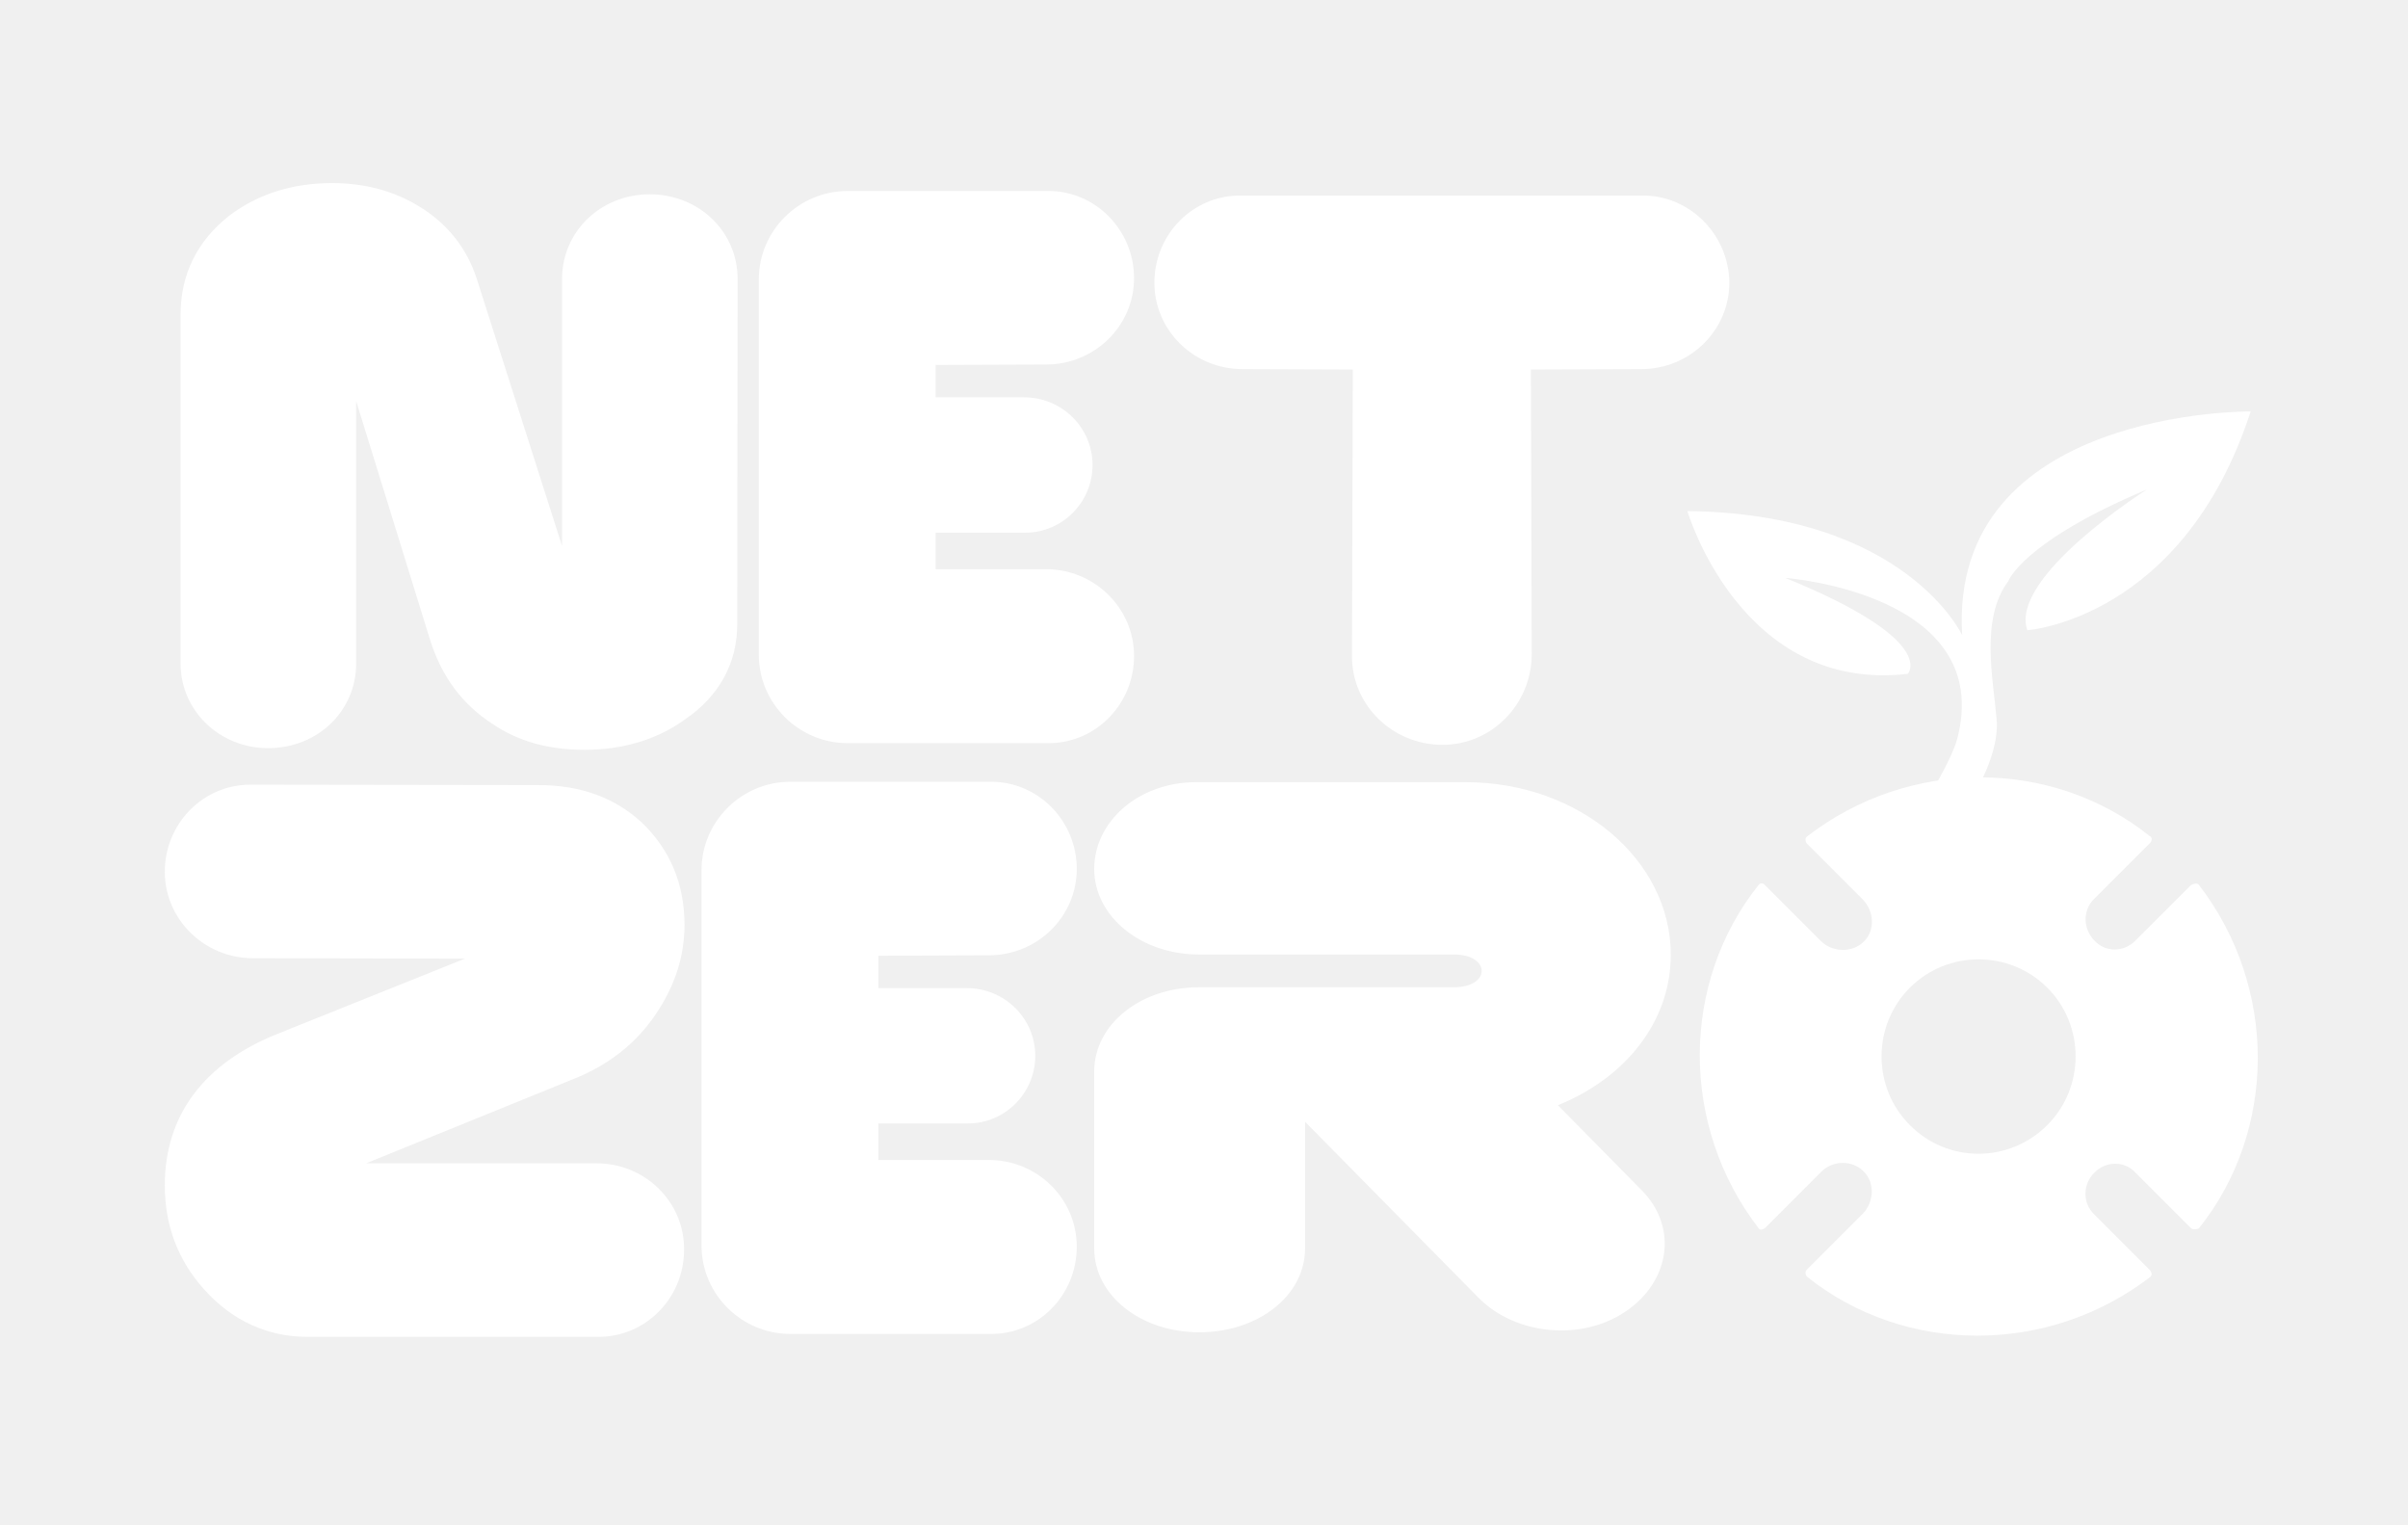
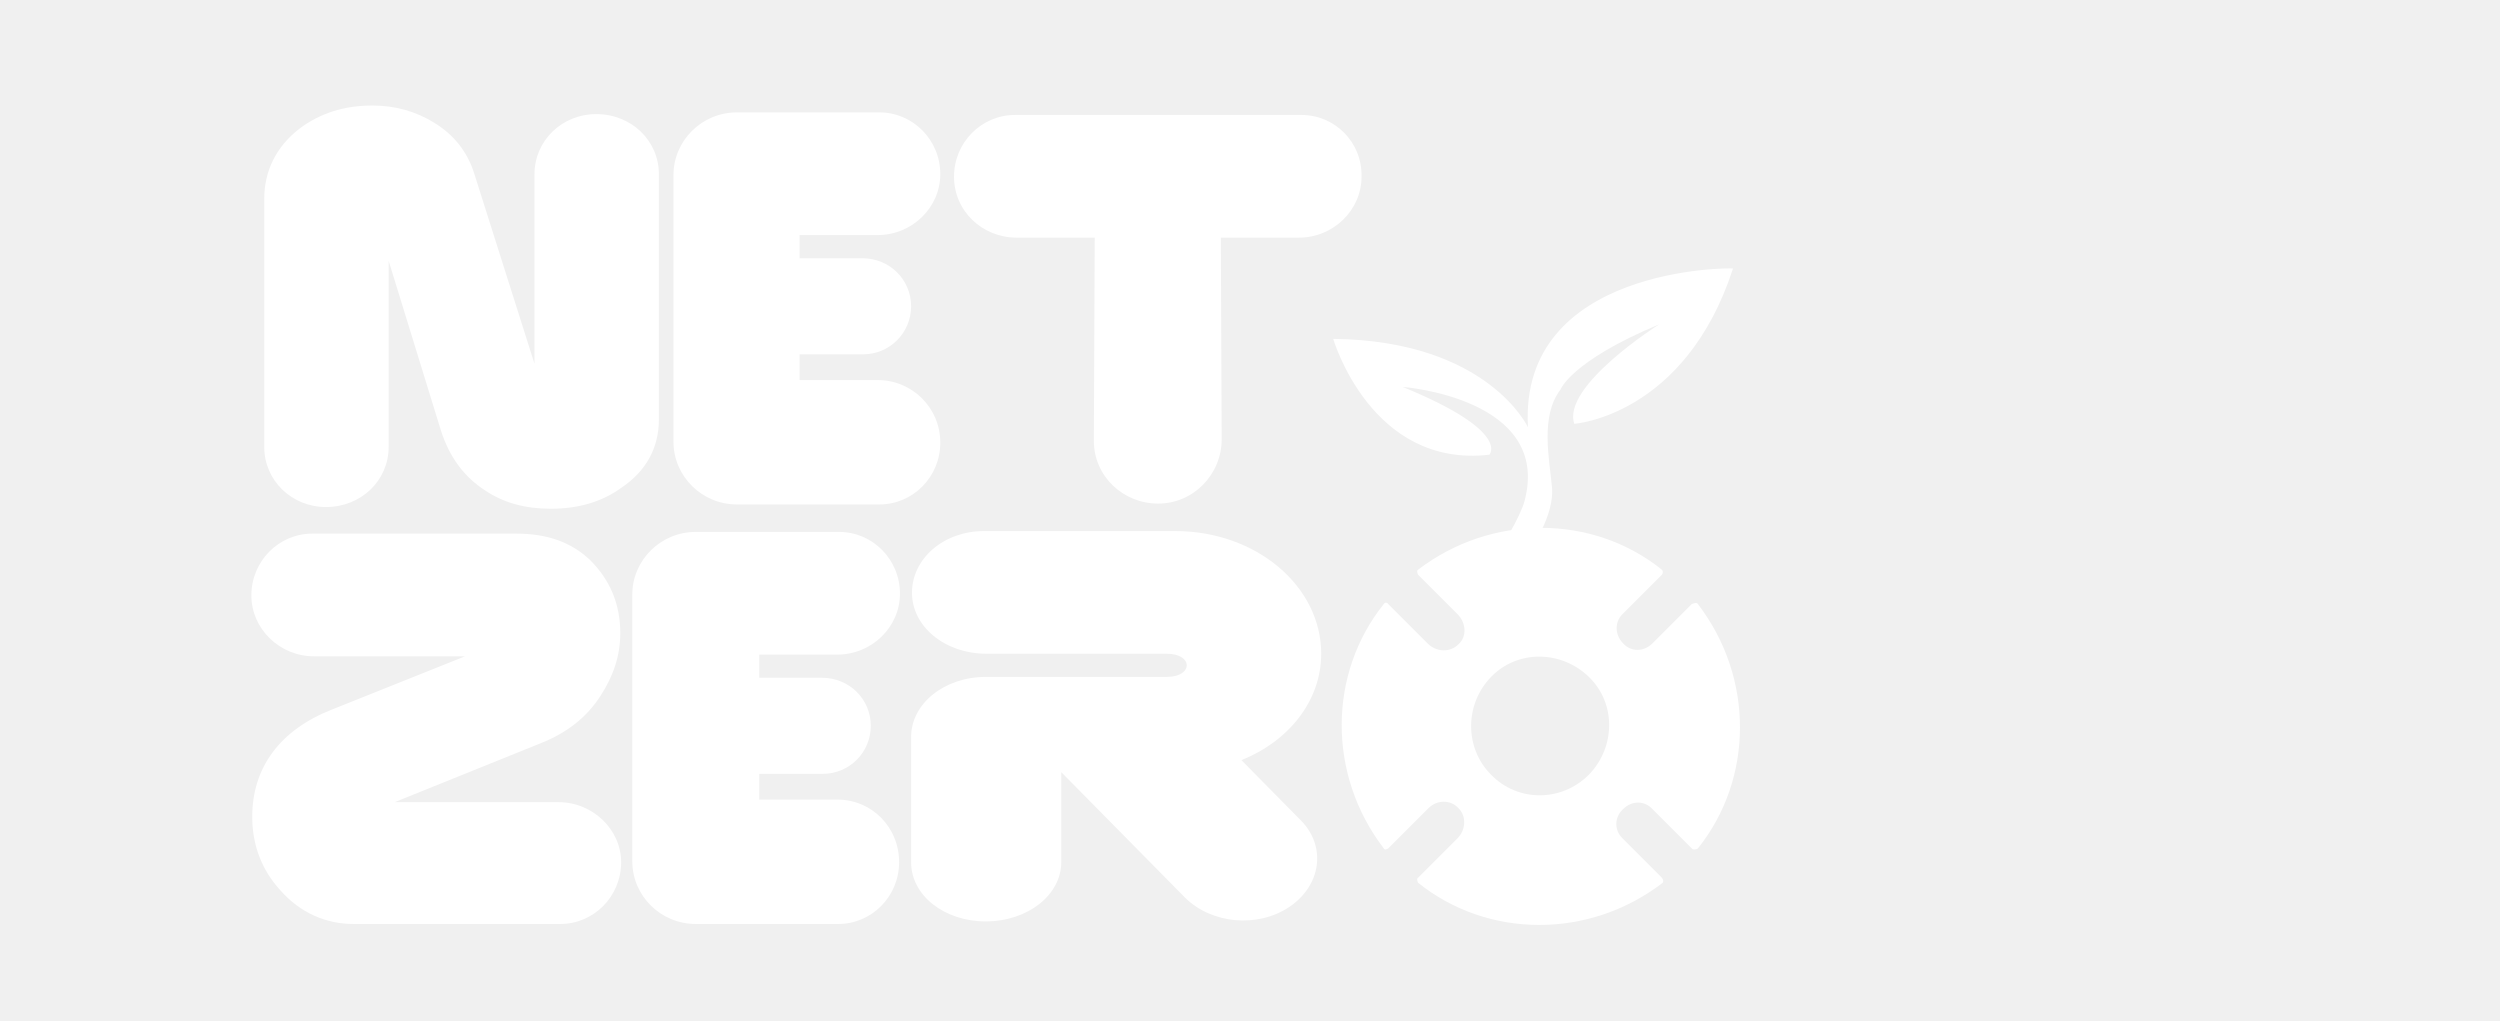
- <svg xmlns="http://www.w3.org/2000/svg" version="1.1" id="Layer_1" x="0px" y="0px" viewBox="0 0 580.1 367.3" style="enable-background:new 0 0 580.1 367.3;" xml:space="preserve">
+ <svg xmlns="http://www.w3.org/2000/svg" version="1.1" x="0px" y="0px" viewBox="0 0 291.4 119" style="enable-background:new 0 0 291.4 119;" xml:space="preserve">
  <style type="text/css">
- 	.st0{fill:#FFFFFF;}
- 	.st1{fill-rule:evenodd;clip-rule:evenodd;fill:#FFFFFF;}
+ 	.st0{display:none;}
+ 	.st1{display:inline;fill:#FFFFFF;}
+ 	.st2{display:inline;fill:none;stroke:#EA118C;stroke-width:0.588;}
+ 	.st3{display:inline;fill:none;stroke:#EA118C;stroke-width:0.588;stroke-dasharray:3.786,3.786;}
+ 	.st4{display:inline;fill:none;stroke:#EA118C;stroke-width:0.588;stroke-dasharray:3.783,3.783;}
+ 	.st5{display:inline;}
+ 	.st6{fill:#2BACE2;}
+ 	.st7{display:inline;fill:none;stroke:#2BACE2;stroke-width:0.588;stroke-dasharray:3.794,3.794;}
+ 	.st8{display:inline;fill:none;stroke:#EA118C;stroke-width:0.588;stroke-dasharray:3.831,3.831;}
+ 	.st9{display:inline;fill:none;stroke:#EA118C;stroke-width:0.588;stroke-dasharray:3.833,3.833;}
+ 	.st10{fill:#FFFFFF;}
+ 	.st11{fill-rule:evenodd;clip-rule:evenodd;fill:#FFFFFF;}
</style>
-   <g>
-     <path class="st0" d="M472.7,153c0,0-13.6-29.3-66.2-29.9c0,0,12.9,43.9,53.1,39.2c0,0,7.6-8-29.5-23.1c0,0,50.6,3.7,41.4,38.8   c-1.5,5.5-8.4,16.5-8.4,16.5s3.5-0.3,5.6-0.3c2.2,0,5,0.1,5,0.1s8.1-11.4,7.3-21s-4-24.3,2.8-33.3c0,0,3.4-9.5,33.4-22.1   c0,0-33.3,21.1-28.8,33.9c0,0,37.5-2.6,53.8-52.7C542.2,99.1,469.4,98.4,472.7,153" />
-     <path class="st0" d="M402.5,230c0-23-22.2-41.6-49.4-41.6l-65,0c-13.7,0-24.5,9.4-24.5,20.9c0,11.4,11.2,20.6,25.2,20.6l61.4,0   c9,0,9,7.9,0,7.9l-61.4,0c-14,0-25.2,8.9-25.2,20.3v42.6c0,11.4,11.3,20.2,25.3,20.2c14.3,0,25.5-8.9,25.5-20.2v-30.5l41.8,42.4   c8.9,9,24.8,10.5,35.4,3.3c10.8-7.3,12.6-20.3,4-29.1l-20.3-20.6C391.5,259.7,402.5,246.1,402.5,230" />
-     <path class="st0" d="M252,137.1l-26.6,0v-8.8H247c8.9,0,16.2-7.3,16.2-16.3c0-9-7.4-16.3-16.5-16.3h-21.3v-7.8l26.6-0.1   c11.7,0,21.2-9.3,21.2-20.8c0-11.6-9.3-21-20.6-21h-48.4c-11.8,0-21.4,9.6-21.4,21.3v90.4c0,11.7,9.6,21.3,21.4,21.3h48.4   c11.4,0,20.6-9.4,20.6-21C273.2,146.4,263.6,137.1,252,137.1" />
-     <path class="st0" d="M238.2,279.4l-26.6,0v-8.8h21.6c8.9,0,16.2-7.3,16.2-16.3c0-9-7.4-16.3-16.5-16.3h-21.3v-7.8l26.6-0.1   c11.7,0,21.2-9.3,21.2-20.8c0-11.6-9.3-21-20.6-21h-48.4c-11.8,0-21.4,9.6-21.4,21.3v90.4c0,11.7,9.6,21.3,21.4,21.3h48.4   c11.4,0,20.6-9.4,20.6-21C259.4,288.7,249.9,279.4,238.2,279.4" />
-     <path class="st0" d="M177.7,67.2c0-11.4-9.3-20.4-21.2-20.4c-11.7,0-21.1,8.9-21.1,20.4v64.3l-20.5-64.2   c-2.4-7.5-7.1-13.4-13.8-17.5C95,46,87.9,44.1,80,44.1c-9.5,0-17.8,2.6-24.7,7.8C47.5,58,43.5,66.1,43.5,75.8l0,84   c0,11.4,9.4,20.4,21.1,20.4c11.9,0,21.2-8.9,21.2-20.4V96.6l17.8,57.5c2.8,8.9,7.8,15.6,15.1,20.3c6.2,4.2,13.5,6.2,22.1,6.2   c9.2,0,17.4-2.4,24.2-7.3c8.2-5.6,12.6-13.5,12.6-22.9L177.7,67.2z" />
-     <path class="st0" d="M395.8,47.1h-97.1c-11.4,0-20.6,9.4-20.6,21c0,11.5,9.5,20.8,21.2,20.8l26.6,0.1l-0.2,69.1   c0,11.8,9.8,21.3,21.8,21.3c11.9,0,21.5-9.8,21.5-21.9l-0.2-68.5l26.6-0.1c11.7,0,21.2-9.3,21.2-20.8   C416.5,56.6,407.2,47.1,395.8,47.1" />
-     <path class="st0" d="M143.7,280.2l-55.5,0l49.7-20.2c8.7-3.4,15.5-8.8,20.2-15.9c4.5-6.7,6.8-13.8,6.8-21.3c0-9.8-3.4-18-10.2-24.6   c-6.8-6.3-15.2-9.1-25-9.1L60.3,189c-11.4,0-20.6,9.4-20.6,21c0,11.4,9.5,20.8,21.2,20.8l51.1,0.1L66.9,249   c-17.8,7.1-27.2,19.7-27.2,36.5c0,9.7,3.2,18.1,9.5,25.1C55.9,318.1,64.5,322,74,322l70.2,0c11.4,0,20.6-9.4,20.6-21   C164.9,289.5,155.4,280.2,143.7,280.2" />
-     <path class="st1" d="M517.9,201.4c-23.5-18.8-57.9-19-82.6,0.1c-0.5,0.4-0.4,1.2,0,1.7l13.4,13.4c2.8,2.8,3.1,7.5,0.3,10.2   c-2.8,2.8-7.7,2.6-10.4-0.2l-13.4-13.4c-0.4-0.5-1.1-0.6-1.5-0.1c-18.8,23.5-19.1,58,0,82.8c0.4,0.5,1,0.2,1.5-0.1l13.4-13.4   l0.2-0.2c2.8-2.8,7.5-2.8,10.2,0c2.8,2.8,2.4,7.5-0.3,10.2l-13.4,13.4c-0.5,0.4-0.4,1.2,0,1.7c23.5,18.8,58,19.1,82.8,0   c0,0,0.7-0.7-0.3-1.7l-13.4-13.4c-2.8-2.8-2.6-7.3,0.2-10c2.8-2.8,7.2-2.8,9.8,0l13.4,13.4c0.4,0.5,1.8,0.2,1.9,0.1   c18.8-23.5,19.1-58,0-82.8c-0.4-0.5-1.3-0.2-1.9,0.1l-13.4,13.4c-2.8,2.8-7.2,2.8-9.8,0c-2.8-2.8-2.9-7.3-0.2-10l13.4-13.4   c0.5-0.4,0.8-1.2,0.3-1.7C518,201.5,517.9,201.4,517.9,201.4 M460.1,271c-9.1-9.1-9.1-24,0-33.1c9.1-9.1,24-9.1,33.1,0   c9.1,9.1,9.1,24,0,33.1C484,280.2,469.2,280.2,460.1,271" />
+   <g id="guides" class="st0">
+     <rect class="st1" width="291.4" height="119" />
+     <rect class="st2" width="291.4" height="119" />
+     <path class="st2" d="M0,0" />
+     <line class="st3" x1="0" y1="97.6" x2="291.6" y2="97.6" />
+     <line class="st4" x1="0" y1="21.5" x2="291.3" y2="21.5" />
+     <text transform="matrix(1 0 0 1 -14.7979 46.9131)" style="display:inline;fill:#2BACE2; font-family:'Univers-Bold'; font-size:10.5px;">X</text>
+     <g class="st5">
+       <path class="st6" d="M11.2,14.3l-0.9-1.6c-0.4-0.6-0.6-1-0.8-1.4h0c-0.2,0.4-0.4,0.8-0.8,1.4l-0.9,1.6h-1L9,10.8L6.9,7.3H8    l0.9,1.7c0.3,0.5,0.5,0.8,0.7,1.2h0c0.2-0.4,0.4-0.7,0.6-1.2l1-1.7h1l-2.2,3.4l2.2,3.6H11.2z" />
+     </g>
+     <g class="st5">
+       <g>
+         <path class="st6" d="M281.2,111.7l-0.9-1.6c-0.4-0.6-0.6-1-0.8-1.4h0c-0.2,0.4-0.4,0.8-0.8,1.4l-0.8,1.6h-1l2.2-3.6l-2.1-3.5h1.1     l0.9,1.7c0.3,0.5,0.5,0.8,0.7,1.2h0c0.2-0.4,0.4-0.7,0.6-1.2l1-1.7h1l-2.2,3.4l2.2,3.6H281.2z" />
+       </g>
+       <g>
+         <path class="st6" d="M11.2,111.7l-0.9-1.6c-0.4-0.6-0.6-1-0.8-1.4h0c-0.2,0.4-0.4,0.8-0.8,1.4l-0.9,1.6h-1l2.2-3.6l-2.1-3.5H8     l0.9,1.7c0.3,0.5,0.5,0.8,0.7,1.2h0c0.2-0.4,0.4-0.7,0.6-1.2l1-1.7h1l-2.2,3.4l2.2,3.6H11.2z" />
+       </g>
+     </g>
+     <line class="st7" x1="127.3" y1="54.7" x2="-20.7" y2="54.7" />
+     <line class="st7" x1="127.3" y1="32.4" x2="-20.7" y2="32.4" />
+     <line class="st8" x1="21.4" y1="0" x2="21.4" y2="118.8" />
+     <line class="st9" x1="269.9" y1="0.1" x2="269.9" y2="118.9" />
+     <g class="st5">
+       <path class="st6" d="M281.2,14.3l-0.9-1.6c-0.4-0.6-0.6-1-0.8-1.4h0c-0.2,0.4-0.4,0.8-0.8,1.4l-0.8,1.6h-1l2.2-3.6l-2.1-3.5h1.1    l0.9,1.7c0.3,0.5,0.5,0.8,0.7,1.2h0c0.2-0.4,0.4-0.7,0.6-1.2l1-1.7h1l-2.2,3.4l2.2,3.6H281.2z" />
+     </g>
+   </g>
+   <g id="Layer_1">
+     <g>
+       <path class="st10" d="M178.1,49.8c0,0-4.7-10.1-22.7-10.3c0,0,4.4,15.1,18.2,13.5c0,0,2.6-2.7-10.1-7.9c0,0,17.4,1.3,14.2,13.3    c-0.5,1.9-2.9,5.7-2.9,5.7s1.2-0.1,1.9-0.1c0.8,0,1.7,0,1.7,0s2.8-3.9,2.5-7.2c-0.3-3.3-1.4-8.3,1-11.4c0,0,1.2-3.3,11.5-7.6    c0,0-11.4,7.2-9.9,11.6c0,0,12.9-0.9,18.5-18.1C202,31.2,177,31,178.1,49.8" />
+       <path class="st10" d="M154,76.2c0-7.9-7.6-14.3-17-14.3h-22.3c-4.7,0-8.4,3.2-8.4,7.2c0,3.9,3.8,7.1,8.7,7.1H136    c3.1,0,3.1,2.7,0,2.7h-21.1c-4.8,0-8.7,3.1-8.7,7v14.6c0,3.9,3.9,6.9,8.7,6.9c4.9,0,8.8-3.1,8.8-6.9V90l14.4,14.6    c3.1,3.1,8.5,3.6,12.2,1.1c3.7-2.5,4.3-7,1.4-10l-7-7.1C150.2,86.4,154,81.7,154,76.2" />
+       <path class="st10" d="M102.3,44.3h-9.1v-3h7.4c3.1,0,5.6-2.5,5.6-5.6s-2.5-5.6-5.7-5.6h-7.3v-2.7l9.1,0c4,0,7.3-3.2,7.3-7.1    c0-4-3.2-7.2-7.1-7.2H85.9c-4.1,0-7.4,3.3-7.4,7.3v31.1c0,4,3.3,7.3,7.4,7.3h16.6c3.9,0,7.1-3.2,7.1-7.2    C109.6,47.5,106.3,44.3,102.3,44.3" />
+       <path class="st10" d="M97.6,93.2h-9.1v-3h7.4c3.1,0,5.6-2.5,5.6-5.6c0-3.1-2.5-5.6-5.7-5.6h-7.3v-2.7l9.1,0c4,0,7.3-3.2,7.3-7.1    c0-4-3.2-7.2-7.1-7.2H81.1c-4.1,0-7.4,3.3-7.4,7.3v31.1c0,4,3.3,7.3,7.4,7.3h16.6c3.9,0,7.1-3.2,7.1-7.2    C104.8,96.4,101.6,93.2,97.6,93.2" />
+       <path class="st10" d="M76.8,20.3c0-3.9-3.2-7-7.3-7c-4,0-7.2,3.1-7.2,7v22.1l-7-22.1c-0.8-2.6-2.4-4.6-4.7-6c-2.1-1.3-4.5-2-7.2-2    c-3.3,0-6.1,0.9-8.5,2.7c-2.7,2.1-4.1,4.9-4.1,8.2v28.9c0,3.9,3.2,7,7.2,7c4.1,0,7.3-3.1,7.3-7V30.4l6.1,19.8c1,3.1,2.7,5.4,5.2,7    c2.1,1.4,4.6,2.1,7.6,2.1c3.2,0,6-0.8,8.3-2.5c2.8-1.9,4.3-4.6,4.3-7.9L76.8,20.3z" />
+       <path class="st10" d="M151.7,13.4h-33.4c-3.9,0-7.1,3.2-7.1,7.2c0,4,3.3,7.1,7.3,7.1l9.1,0l-0.1,23.7c0,4.1,3.4,7.3,7.5,7.3    c4.1,0,7.4-3.4,7.4-7.5l-0.1-23.5l9.1,0c4,0,7.3-3.2,7.3-7.1C158.8,16.6,155.6,13.4,151.7,13.4" />
+       <path class="st10" d="M65.1,93.5H46l17.1-6.9c3-1.2,5.3-3,6.9-5.5c1.5-2.3,2.3-4.7,2.3-7.3c0-3.4-1.2-6.2-3.5-8.5    c-2.3-2.2-5.2-3.1-8.6-3.1l-23.8,0c-3.9,0-7.1,3.2-7.1,7.2c0,3.9,3.3,7.1,7.3,7.1l17.6,0l-15.5,6.2c-6.1,2.4-9.3,6.8-9.3,12.5    c0,3.3,1.1,6.2,3.3,8.6c2.3,2.6,5.3,3.9,8.5,3.9h24.1c3.9,0,7.1-3.2,7.1-7.2C72.4,96.7,69.1,93.5,65.1,93.5" />
+       <path class="st11" d="M193.7,66.4c-8.1-6.5-19.9-6.5-28.4,0c-0.2,0.1-0.1,0.4,0,0.6l4.6,4.6c1,1,1.1,2.6,0.1,3.5    c-1,1-2.6,0.9-3.6-0.1l-4.6-4.6c-0.1-0.2-0.4-0.2-0.5,0c-6.5,8.1-6.6,19.9,0,28.5c0.1,0.2,0.3,0.1,0.5,0l4.6-4.6l0.1-0.1    c1-1,2.6-1,3.5,0c1,1,0.8,2.6-0.1,3.5l-4.6,4.6c-0.2,0.1-0.1,0.4,0,0.6c8.1,6.5,19.9,6.6,28.5,0c0,0,0.2-0.2-0.1-0.6l-4.6-4.6    c-1-1-0.9-2.5,0.1-3.4c1-1,2.5-1,3.4,0l4.6,4.6c0.1,0.2,0.6,0.1,0.7,0c6.5-8.1,6.6-19.9,0-28.5c-0.1-0.2-0.4-0.1-0.7,0l-4.6,4.6    c-1,1-2.5,1-3.4,0c-1-1-1-2.5-0.1-3.4l4.6-4.6C193.8,66.9,193.9,66.6,193.7,66.4C193.7,66.4,193.7,66.4,193.7,66.4 M173.8,90.3    c-3.1-3.1-3.1-8.2,0-11.4s8.2-3.1,11.4,0s3.1,8.2,0,11.4C182,93.5,176.9,93.5,173.8,90.3" />
+     </g>
  </g>
</svg>
